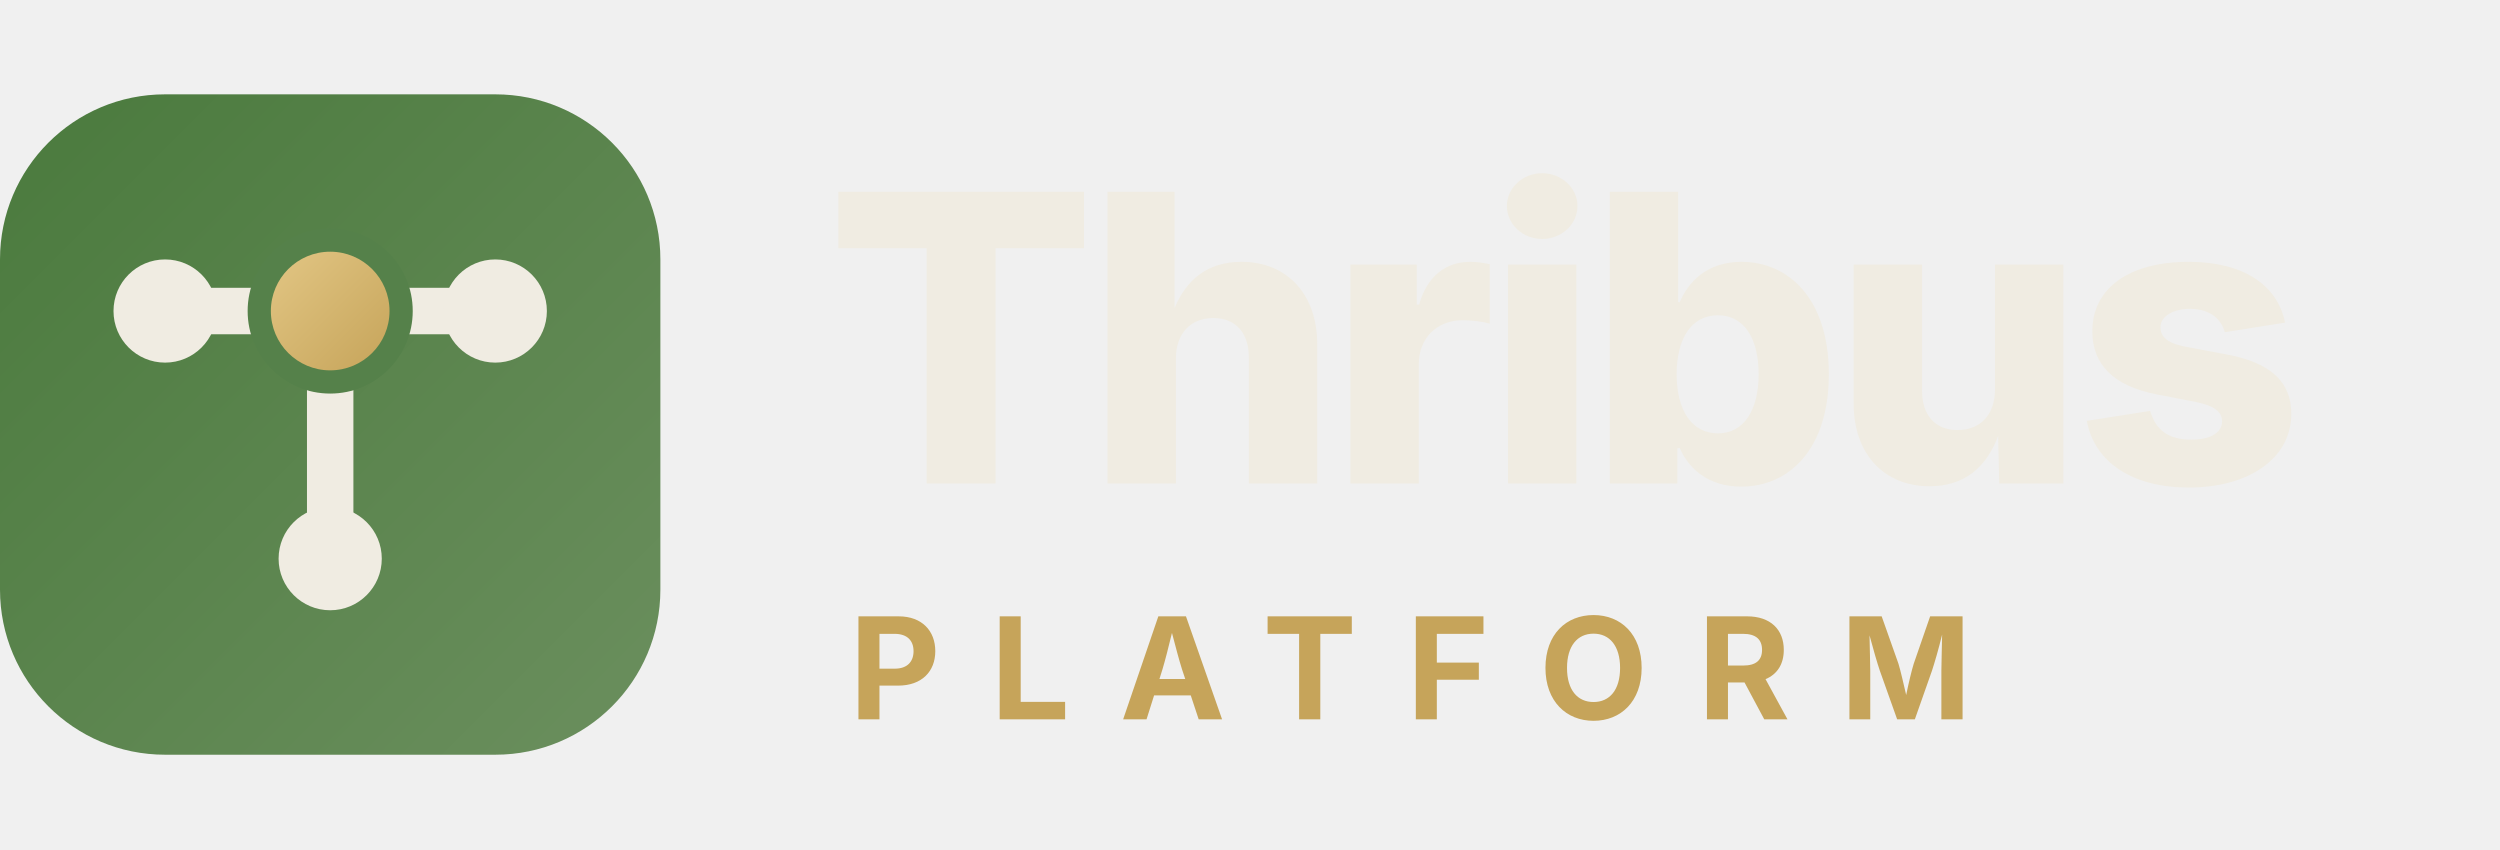
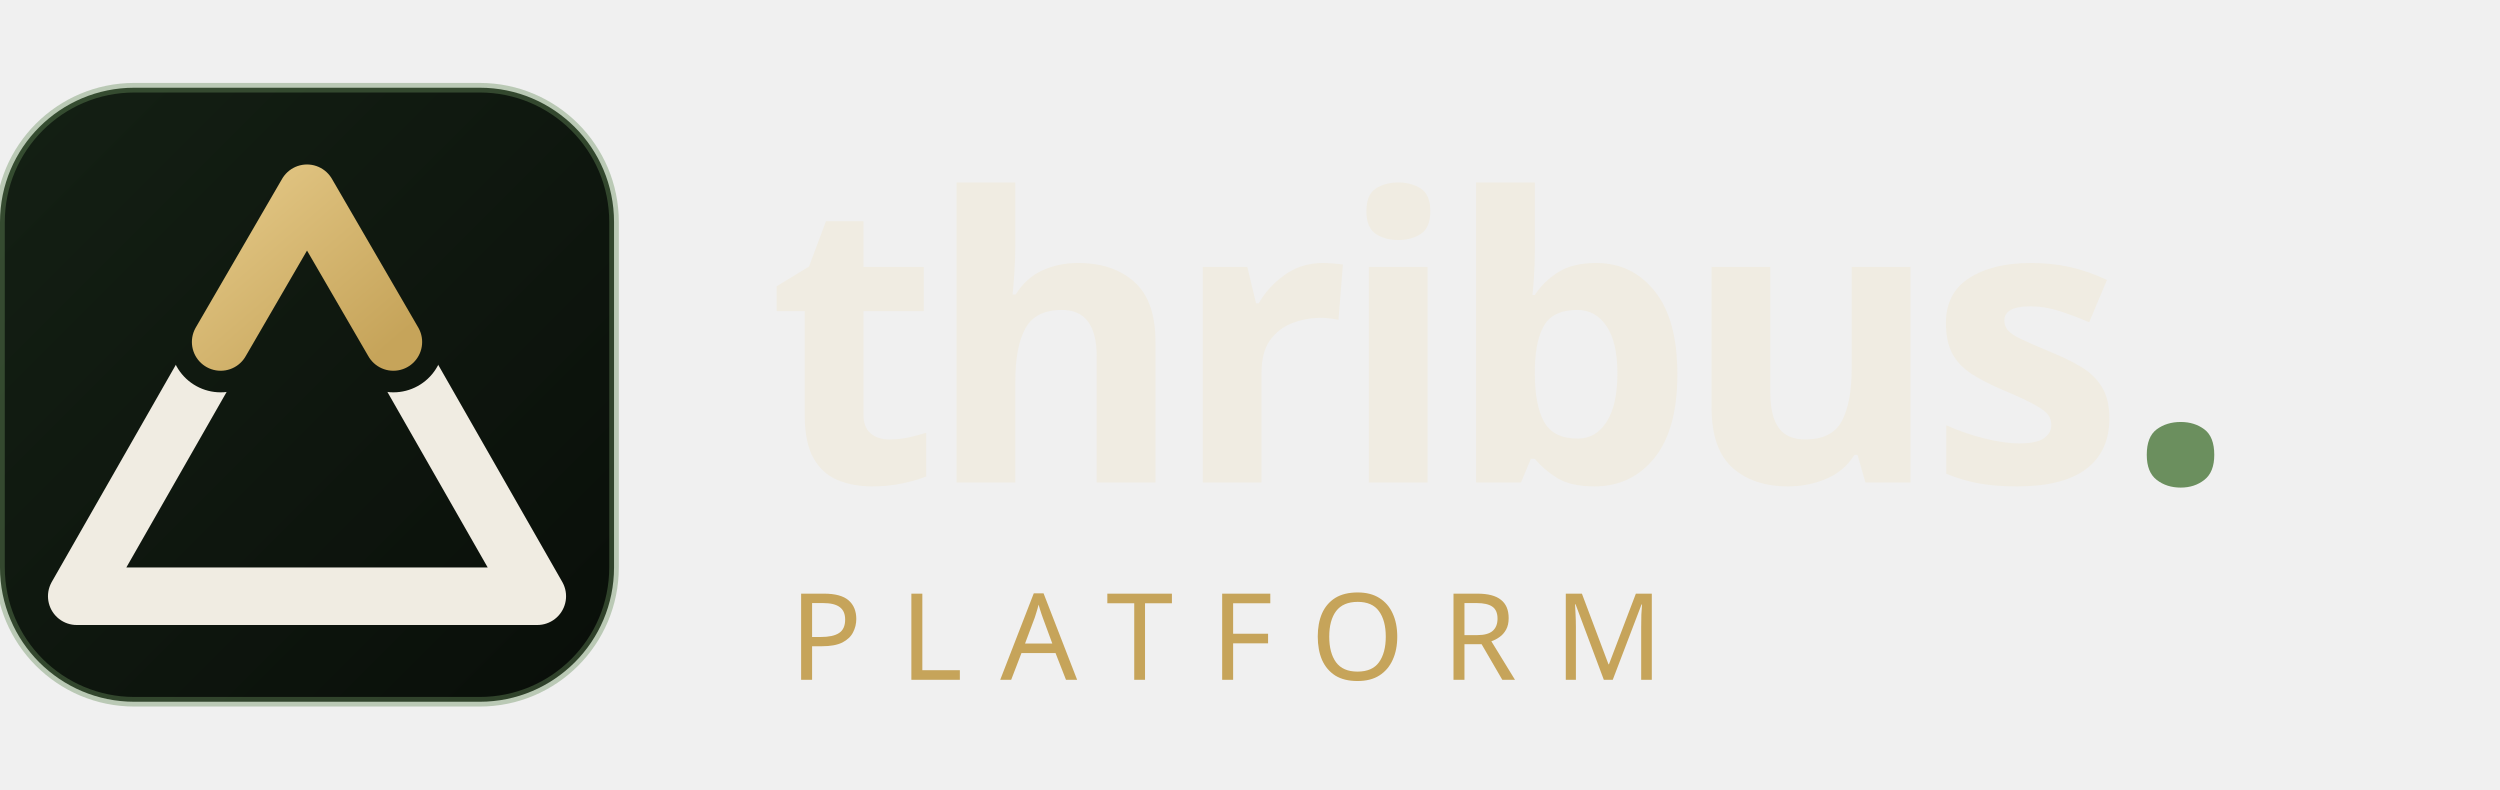
- <svg xmlns="http://www.w3.org/2000/svg" viewBox="0 0 212 72" width="212" height="72" role="img" aria-label="Thribus Platform">
+ <svg xmlns="http://www.w3.org/2000/svg" viewBox="0 0 228 72" width="228" height="72" role="img" aria-label="Thribus Platform">
  <defs>
-     <linearGradient id="t-bg" x1="0" y1="0" x2="1" y2="1">
-       <stop offset="0" stop-color="#4a7a3d" />
-       <stop offset="1" stop-color="#6b8f5e" />
+     <linearGradient id="t-tile" x1="0" y1="0" x2="1" y2="1">
+       <stop offset="0" stop-color="#142014" />
+       <stop offset="1" stop-color="#090e09" />
    </linearGradient>
    <linearGradient id="t-gold" x1="0" y1="0" x2="1" y2="1">
      <stop offset="0" stop-color="#e2c684" />
      <stop offset="1" stop-color="#c6a45a" />
    </linearGradient>
+     <mask id="t-apex">
+       <rect width="64" height="64" fill="#fff" />
+       <path d="M23 26.5 L32 11 L41 26.5" fill="none" stroke="#000" stroke-width="10.5" stroke-linecap="round" stroke-linejoin="round" />
+     </mask>
  </defs>
  <g transform="translate(0 8) scale(0.875)">
-     <rect width="64" height="64" rx="16" fill="url(#t-bg)" />
-     <path d="M16 21H48M32 21V45" fill="none" stroke="#f0ece2" stroke-width="4.5" stroke-linecap="round" />
-     <circle cx="16" cy="21" r="5" fill="#f0ece2" />
-     <circle cx="48" cy="21" r="5" fill="#f0ece2" />
-     <circle cx="32" cy="45" r="5" fill="#f0ece2" />
-     <circle cx="32" cy="21" r="8" fill="#55814a" />
-     <circle cx="32" cy="21" r="5.75" fill="url(#t-gold)" />
+     <rect width="64" height="64" rx="14" fill="url(#t-tile)" stroke="#6b8f5e" stroke-opacity=".4" stroke-width="1" />
+     <path d="M8 53 H56 L32 11 Z" fill="none" stroke="#f0ece2" stroke-width="6" stroke-linejoin="round" mask="url(#t-apex)" />
+     <path d="M23 26.5 L32 11 L41 26.5" fill="none" stroke="url(#t-gold)" stroke-width="6" stroke-linecap="round" stroke-linejoin="round" />
  </g>
-   <text x="70" y="41" font-family="Manrope, 'Plus Jakarta Sans', Inter, system-ui, sans-serif" font-weight="800" font-size="34" letter-spacing="-1" fill="#f0ece2">Thribus</text>
-   <text x="72" y="61" font-family="Manrope, 'Plus Jakarta Sans', Inter, system-ui, sans-serif" font-weight="700" font-size="12" letter-spacing="4.2" fill="#c6a45a">PLATFORM</text>
+   <text x="70" y="44" font-family="'Space Grotesk', Manrope, system-ui, sans-serif" font-weight="700" font-size="36" letter-spacing="-1.2" fill="#f0ece2">thribus<tspan fill="#6b8f5e">.</tspan>
+   </text>
+   <text x="72" y="62" font-family="'Space Grotesk', Manrope, system-ui, sans-serif" font-weight="500" font-size="11" letter-spacing="3.4" fill="#c6a45a">PLATFORM</text>
</svg>
